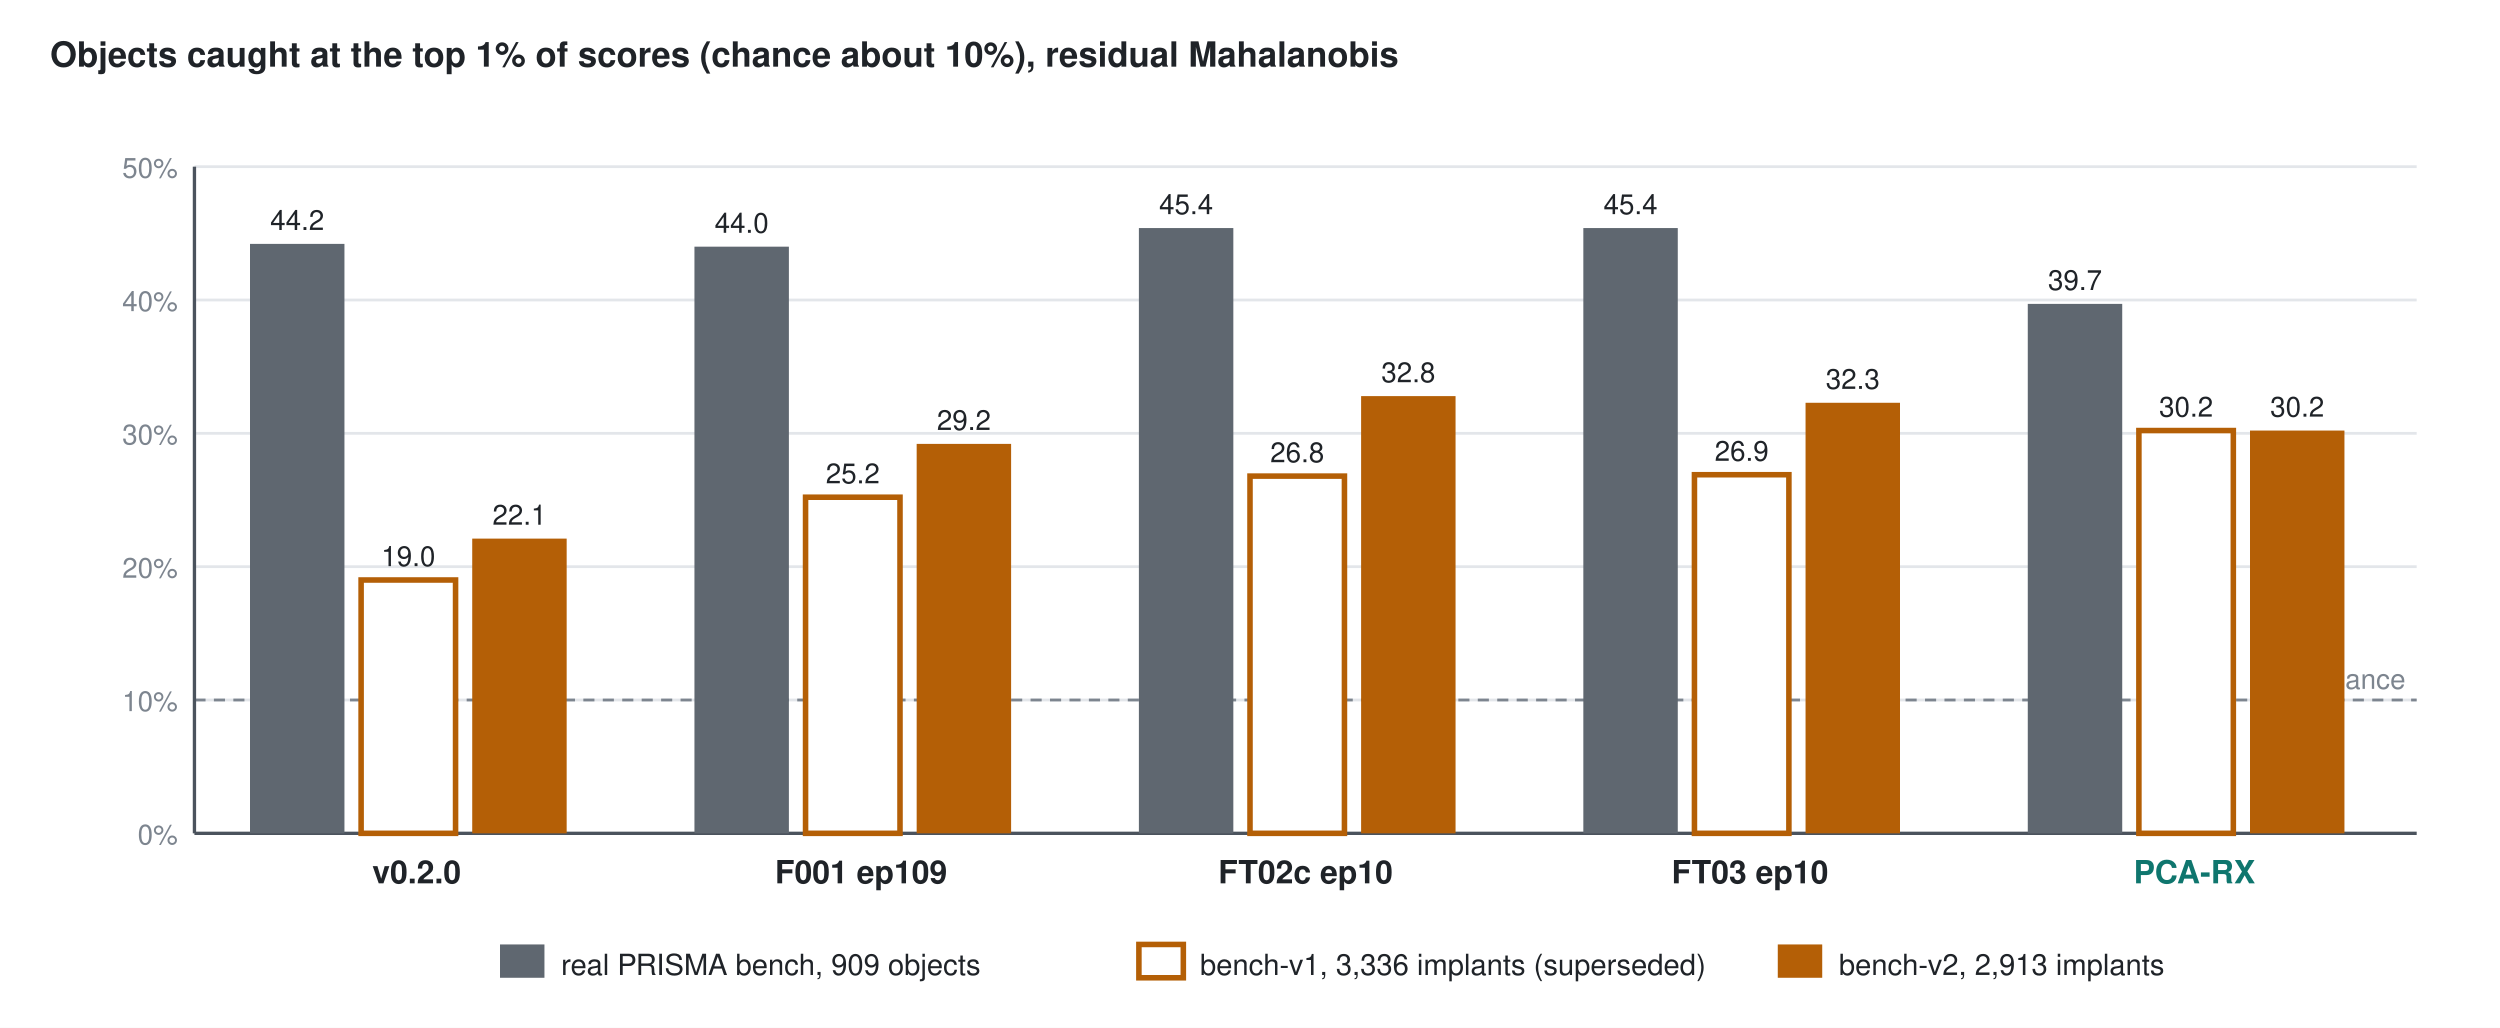
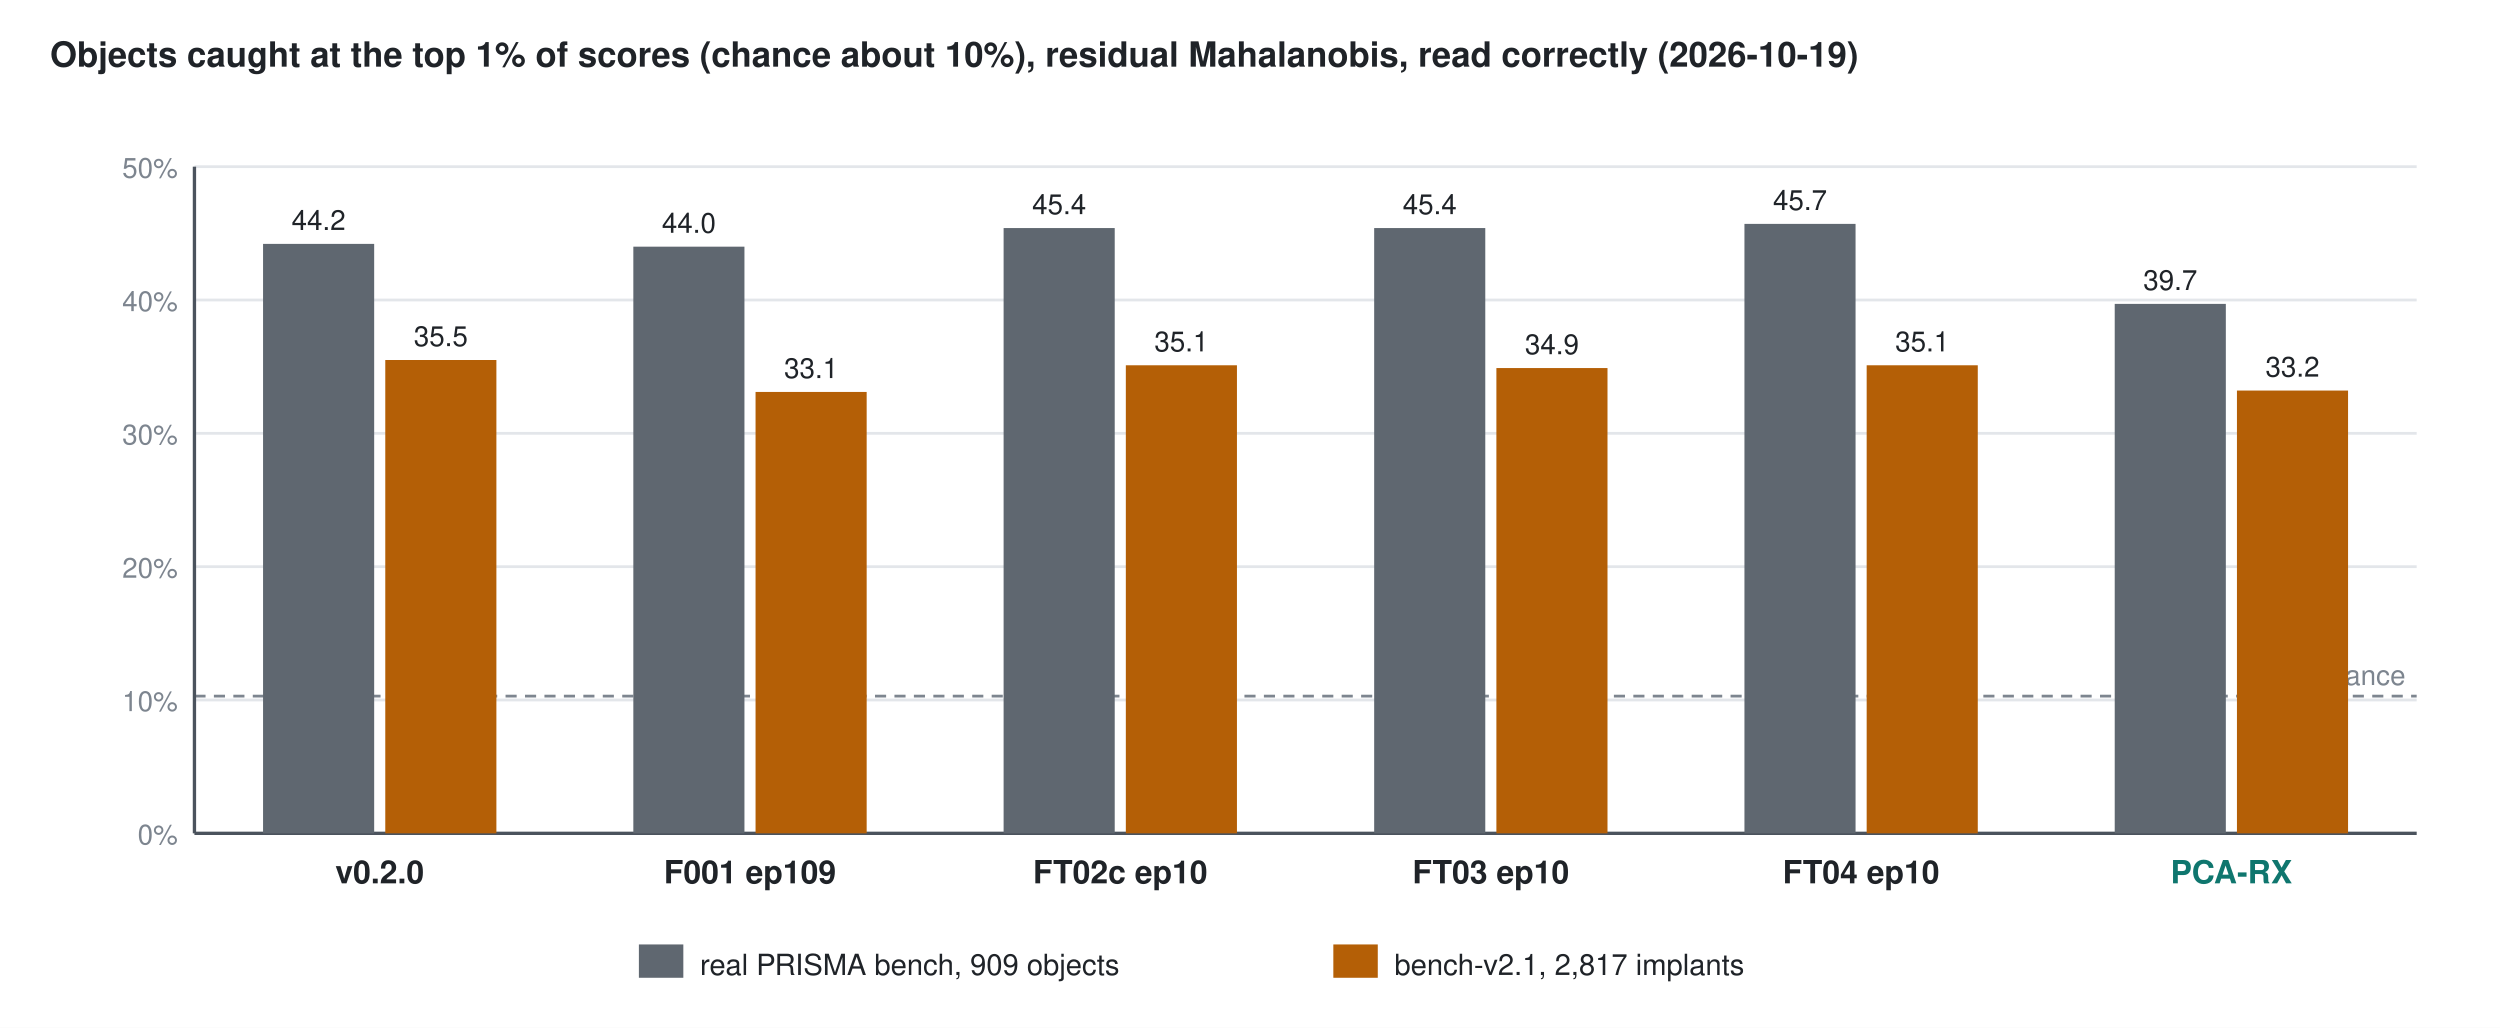
- <svg xmlns="http://www.w3.org/2000/svg" viewBox="0 0 900 370" font-family="Helvetica, Arial, sans-serif" role="img" aria-label="Share of objects caught at the top 1% for v0.2.0, F001, FT02c, FT03 and PCA-RX on the real PRISMA bench, implant bench-v1 and implant bench-v2">
+ <svg xmlns="http://www.w3.org/2000/svg" viewBox="0 0 900 370" font-family="Helvetica, Arial, sans-serif" role="img" aria-label="Share of objects caught at the top 1% for v0.2.0, F001, FT02c, FT03, FT04 and PCA-RX on the real PRISMA bench and implant bench-v2.1">
  <rect x="0" y="0" width="900" height="370" fill="#ffffff" />
-   <text x="18" y="24" font-size="12.5" fill="#1f2328" font-weight="700">Objects caught at the top 1% of scores (chance about 10%), residual Mahalanobis</text>
+   <text x="18" y="24" font-size="12.5" fill="#1f2328" font-weight="700">Objects caught at the top 1% of scores (chance about 10%), residual Mahalanobis, read correctly (2026-10-19)</text>
  <line x1="70" y1="300.0" x2="870" y2="300.0" stroke="#e3e6ea" stroke-width="1" />
  <text x="64" y="304.0" font-size="10" text-anchor="end" fill="#7d858f">0%</text>
  <line x1="70" y1="252.0" x2="870" y2="252.0" stroke="#e3e6ea" stroke-width="1" />
  <text x="64" y="256.0" font-size="10" text-anchor="end" fill="#7d858f">10%</text>
  <line x1="70" y1="204.0" x2="870" y2="204.0" stroke="#e3e6ea" stroke-width="1" />
  <text x="64" y="208.0" font-size="10" text-anchor="end" fill="#7d858f">20%</text>
  <line x1="70" y1="156.0" x2="870" y2="156.0" stroke="#e3e6ea" stroke-width="1" />
  <text x="64" y="160.0" font-size="10" text-anchor="end" fill="#7d858f">30%</text>
  <line x1="70" y1="108.0" x2="870" y2="108.0" stroke="#e3e6ea" stroke-width="1" />
  <text x="64" y="112.0" font-size="10" text-anchor="end" fill="#7d858f">40%</text>
  <line x1="70" y1="60.0" x2="870" y2="60.0" stroke="#e3e6ea" stroke-width="1" />
  <text x="64" y="64.0" font-size="10" text-anchor="end" fill="#7d858f">50%</text>
-   <line x1="70" y1="252.0" x2="870" y2="252.0" stroke="#7d858f" stroke-width="1" stroke-dasharray="4 3" />
-   <text x="866" y="248.0" font-size="10" text-anchor="end" fill="#7d858f">chance</text>
+   <line x1="70" y1="250.6" x2="870" y2="250.6" stroke="#7d858f" stroke-width="1" stroke-dasharray="4 3" />
+   <text x="866" y="246.6" font-size="10" text-anchor="end" fill="#7d858f">chance</text>
  <line x1="70" y1="300" x2="870" y2="300" stroke="#4b535d" stroke-width="1.2" />
  <line x1="70" y1="300" x2="70" y2="60" stroke="#4b535d" stroke-width="1.2" />
-   <rect x="90" y="87.8" width="34" height="212.2" fill="#5f6770" />
-   <text x="107" y="82.8" font-size="10" text-anchor="middle" fill="#1f2328">44.2</text>
-   <rect x="130" y="208.8" width="34" height="91.2" fill="#ffffff" stroke="#b45f06" stroke-width="2" />
-   <text x="147" y="203.8" font-size="10" text-anchor="middle" fill="#1f2328">19.0</text>
-   <rect x="170" y="193.9" width="34" height="106.1" fill="#b45f06" />
-   <text x="187" y="188.9" font-size="10" text-anchor="middle" fill="#1f2328">22.1</text>
-   <text x="150" y="318" font-size="11.5" text-anchor="middle" fill="#1f2328" font-weight="700">v0.2.0</text>
-   <rect x="250" y="88.8" width="34" height="211.2" fill="#5f6770" />
-   <text x="267" y="83.8" font-size="10" text-anchor="middle" fill="#1f2328">44.0</text>
-   <rect x="290" y="179.0" width="34" height="121.0" fill="#ffffff" stroke="#b45f06" stroke-width="2" />
-   <text x="307" y="174.0" font-size="10" text-anchor="middle" fill="#1f2328">25.2</text>
-   <rect x="330" y="159.8" width="34" height="140.2" fill="#b45f06" />
-   <text x="347" y="154.8" font-size="10" text-anchor="middle" fill="#1f2328">29.2</text>
-   <text x="310" y="318" font-size="11.5" text-anchor="middle" fill="#1f2328" font-weight="700">F001 ep109</text>
-   <rect x="410" y="82.1" width="34" height="217.9" fill="#5f6770" />
-   <text x="427" y="77.1" font-size="10" text-anchor="middle" fill="#1f2328">45.4</text>
-   <rect x="450" y="171.4" width="34" height="128.6" fill="#ffffff" stroke="#b45f06" stroke-width="2" />
-   <text x="467" y="166.4" font-size="10" text-anchor="middle" fill="#1f2328">26.8</text>
-   <rect x="490" y="142.6" width="34" height="157.4" fill="#b45f06" />
-   <text x="507" y="137.6" font-size="10" text-anchor="middle" fill="#1f2328">32.8</text>
-   <text x="470" y="318" font-size="11.5" text-anchor="middle" fill="#1f2328" font-weight="700">FT02c ep10</text>
-   <rect x="570" y="82.1" width="34" height="217.9" fill="#5f6770" />
-   <text x="587" y="77.1" font-size="10" text-anchor="middle" fill="#1f2328">45.4</text>
-   <rect x="610" y="170.9" width="34" height="129.1" fill="#ffffff" stroke="#b45f06" stroke-width="2" />
-   <text x="627" y="165.9" font-size="10" text-anchor="middle" fill="#1f2328">26.9</text>
-   <rect x="650" y="145.0" width="34" height="155.0" fill="#b45f06" />
-   <text x="667" y="140.0" font-size="10" text-anchor="middle" fill="#1f2328">32.3</text>
-   <text x="630" y="318" font-size="11.5" text-anchor="middle" fill="#1f2328" font-weight="700">FT03 ep10</text>
-   <rect x="730" y="109.4" width="34" height="190.6" fill="#5f6770" />
-   <text x="747" y="104.4" font-size="10" text-anchor="middle" fill="#1f2328">39.7</text>
-   <rect x="770" y="155.0" width="34" height="145.0" fill="#ffffff" stroke="#b45f06" stroke-width="2" />
-   <text x="787" y="150.0" font-size="10" text-anchor="middle" fill="#1f2328">30.2</text>
-   <rect x="810" y="155.0" width="34" height="145.0" fill="#b45f06" />
-   <text x="827" y="150.0" font-size="10" text-anchor="middle" fill="#1f2328">30.2</text>
-   <text x="790" y="318" font-size="11.5" text-anchor="middle" fill="#0f766e" font-weight="700">PCA-RX</text>
-   <rect x="180" y="340" width="16" height="12" fill="#5f6770" />
-   <text x="202" y="351" font-size="10.5" fill="#1f2328">real PRISMA bench, 909 objects</text>
-   <rect x="410" y="340" width="16" height="12" fill="#ffffff" stroke="#b45f06" stroke-width="2" />
-   <text x="432" y="351" font-size="10.5" fill="#1f2328">bench-v1, 3,336 implants (superseded)</text>
-   <rect x="640" y="340" width="16" height="12" fill="#b45f06" />
-   <text x="662" y="351" font-size="10.5" fill="#1f2328">bench-v2, 2,913 implants</text>
+   <rect x="94.7" y="87.8" width="40" height="212.2" fill="#5f6770" />
+   <text x="114.7" y="82.8" font-size="10" text-anchor="middle" fill="#1f2328">44.2</text>
+   <rect x="138.7" y="129.6" width="40" height="170.4" fill="#b45f06" />
+   <text x="158.7" y="124.6" font-size="10" text-anchor="middle" fill="#1f2328">35.5</text>
+   <text x="136.7" y="318" font-size="11.5" text-anchor="middle" fill="#1f2328" font-weight="700">v0.2.0</text>
+   <rect x="228.0" y="88.8" width="40" height="211.2" fill="#5f6770" />
+   <text x="248.0" y="83.8" font-size="10" text-anchor="middle" fill="#1f2328">44.0</text>
+   <rect x="272.0" y="141.1" width="40" height="158.9" fill="#b45f06" />
+   <text x="292.0" y="136.1" font-size="10" text-anchor="middle" fill="#1f2328">33.1</text>
+   <text x="270.0" y="318" font-size="11.5" text-anchor="middle" fill="#1f2328" font-weight="700">F001 ep109</text>
+   <rect x="361.3" y="82.1" width="40" height="217.9" fill="#5f6770" />
+   <text x="381.3" y="77.1" font-size="10" text-anchor="middle" fill="#1f2328">45.4</text>
+   <rect x="405.3" y="131.5" width="40" height="168.5" fill="#b45f06" />
+   <text x="425.3" y="126.5" font-size="10" text-anchor="middle" fill="#1f2328">35.1</text>
+   <text x="403.3" y="318" font-size="11.5" text-anchor="middle" fill="#1f2328" font-weight="700">FT02c ep10</text>
+   <rect x="494.7" y="82.1" width="40" height="217.9" fill="#5f6770" />
+   <text x="514.7" y="77.1" font-size="10" text-anchor="middle" fill="#1f2328">45.4</text>
+   <rect x="538.7" y="132.5" width="40" height="167.5" fill="#b45f06" />
+   <text x="558.7" y="127.5" font-size="10" text-anchor="middle" fill="#1f2328">34.9</text>
+   <text x="536.7" y="318" font-size="11.5" text-anchor="middle" fill="#1f2328" font-weight="700">FT03 ep10</text>
+   <rect x="628.0" y="80.6" width="40" height="219.4" fill="#5f6770" />
+   <text x="648.0" y="75.6" font-size="10" text-anchor="middle" fill="#1f2328">45.7</text>
+   <rect x="672.0" y="131.5" width="40" height="168.5" fill="#b45f06" />
+   <text x="692.0" y="126.5" font-size="10" text-anchor="middle" fill="#1f2328">35.1</text>
+   <text x="670.0" y="318" font-size="11.5" text-anchor="middle" fill="#1f2328" font-weight="700">FT04 ep10</text>
+   <rect x="761.3" y="109.4" width="40" height="190.6" fill="#5f6770" />
+   <text x="781.3" y="104.4" font-size="10" text-anchor="middle" fill="#1f2328">39.7</text>
+   <rect x="805.3" y="140.6" width="40" height="159.4" fill="#b45f06" />
+   <text x="825.3" y="135.6" font-size="10" text-anchor="middle" fill="#1f2328">33.2</text>
+   <text x="803.3" y="318" font-size="11.5" text-anchor="middle" fill="#0f766e" font-weight="700">PCA-RX</text>
+   <rect x="230" y="340" width="16" height="12" fill="#5f6770" />
+   <text x="252" y="351" font-size="10.5" fill="#1f2328">real PRISMA bench, 909 objects</text>
+   <rect x="480" y="340" width="16" height="12" fill="#b45f06" />
+   <text x="502" y="351" font-size="10.5" fill="#1f2328">bench-v2.1, 2,817 implants</text>
</svg>
